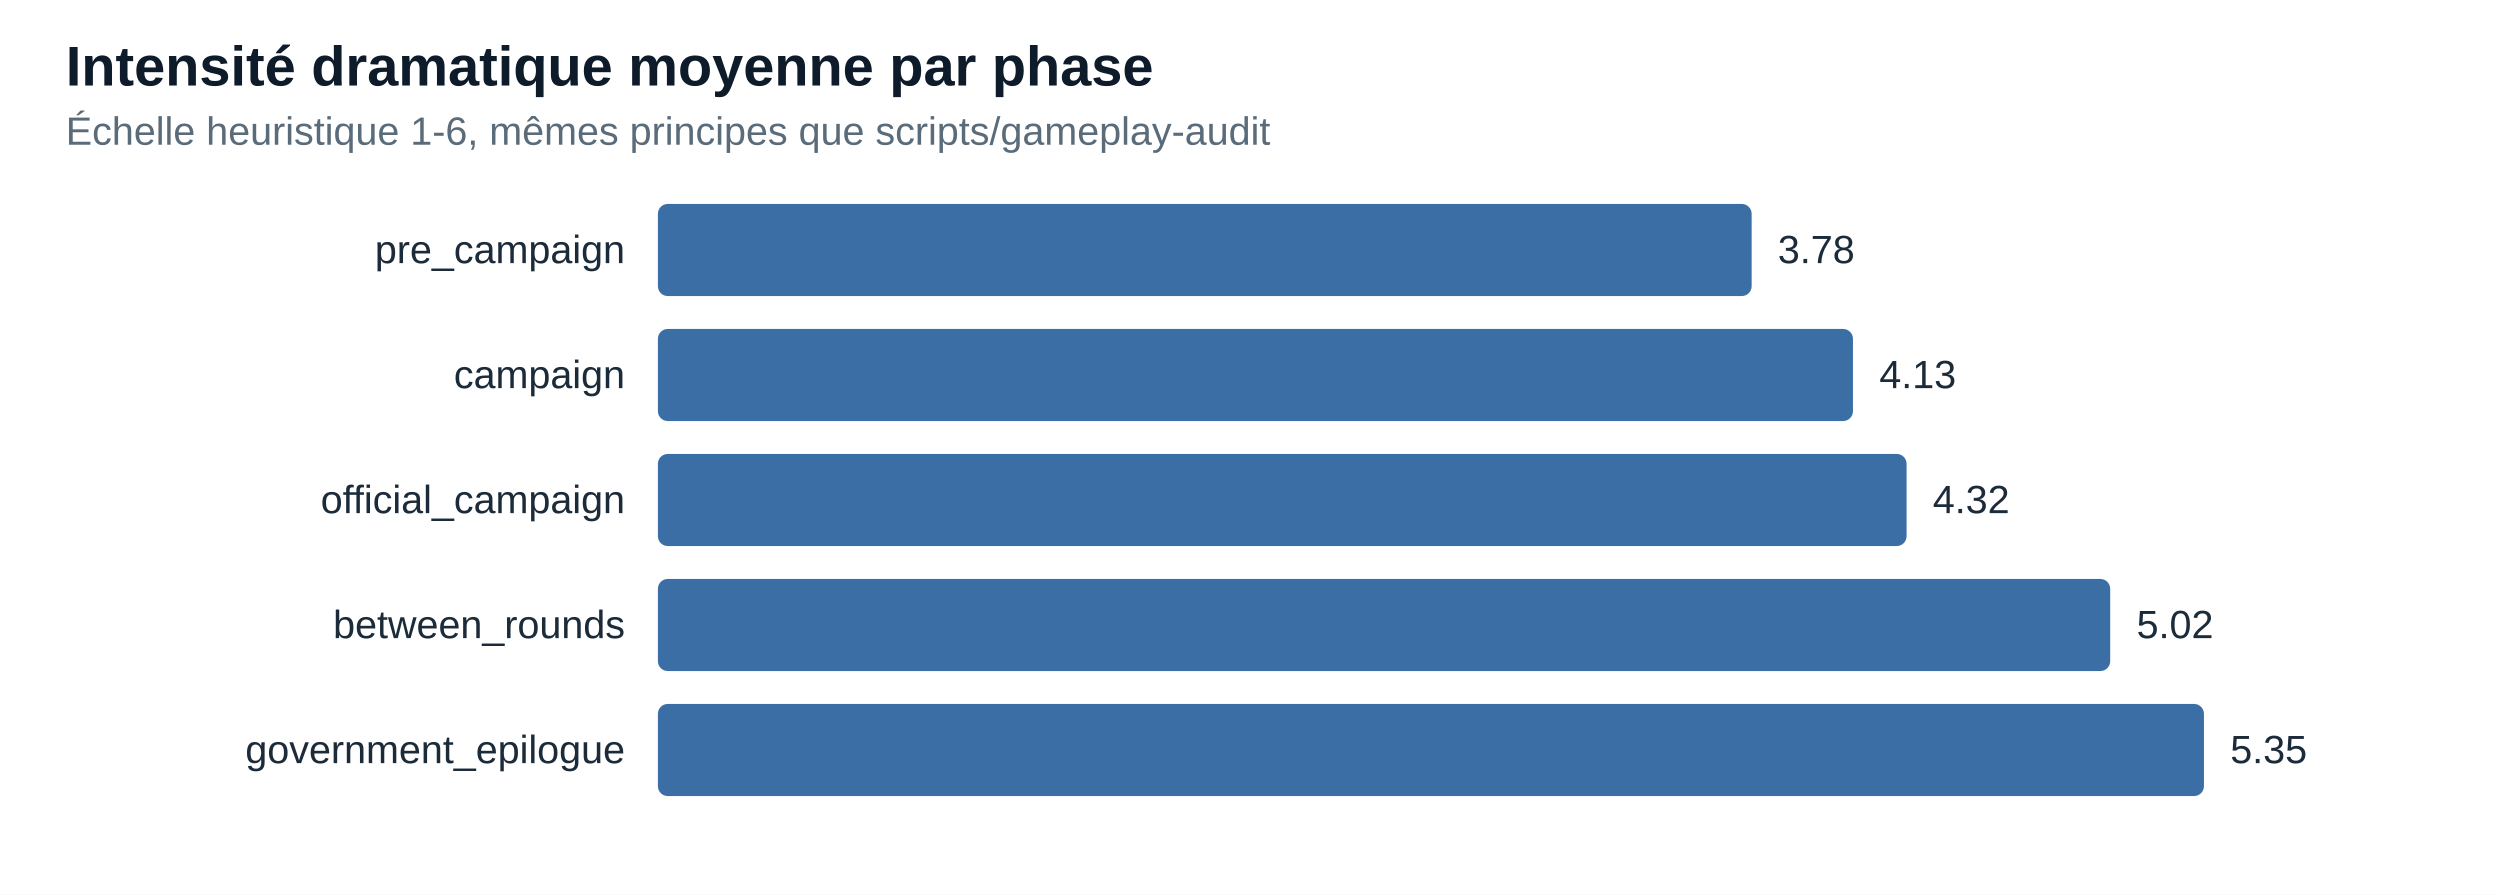
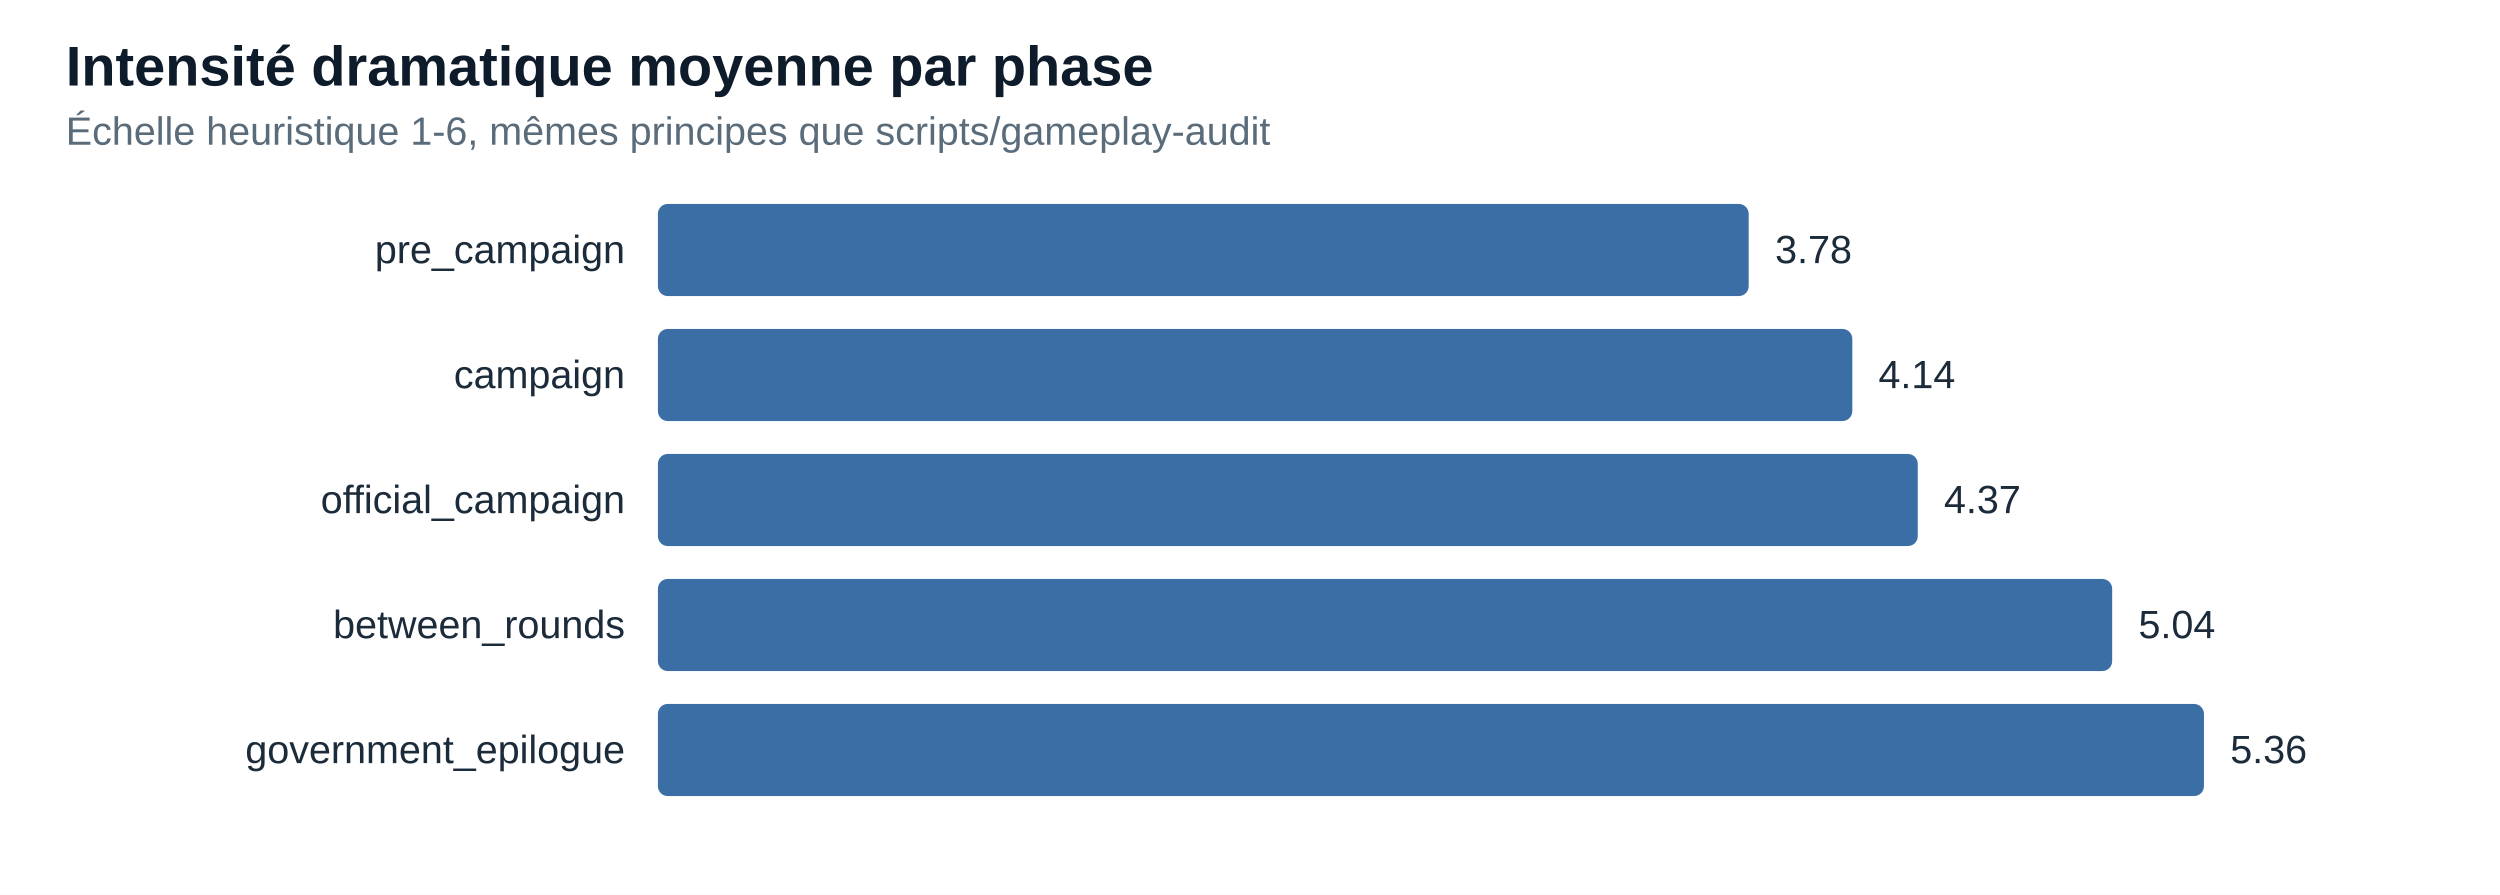
<svg xmlns="http://www.w3.org/2000/svg" width="760" height="272" viewBox="0 0 760 272">
  <rect width="760" height="272" fill="#ffffff" />
  <text x="20" y="26" font-size="17" font-weight="700" fill="#0d1b2a" style="font-family:Arial,Helvetica,sans-serif">Intensité dramatique moyenne par phase</text>
  <text x="20" y="44" font-size="12" fill="#5a6b7a" style="font-family:Arial,Helvetica,sans-serif">Échelle heuristique 1-6, mêmes principes que scripts/gameplay-audit</text>
  <text x="190" y="80" text-anchor="end" font-size="12" fill="#1c2b3a" style="font-family:Arial,Helvetica,sans-serif">pre_campaign</text>
-   <rect x="200" y="62" width="332.5" height="28" fill="#3b6ea5" rx="3" />
-   <text x="540.463" y="80" font-size="12" fill="#1c2b3a" style="font-family:Arial,Helvetica,sans-serif">3.78</text>
+   <rect x="200" y="62" width="331.6" height="28" fill="#3b6ea5" rx="3" />
+   <text x="539.641" y="80" font-size="12" fill="#1c2b3a" style="font-family:Arial,Helvetica,sans-serif">3.78</text>
  <text x="190" y="118" text-anchor="end" font-size="12" fill="#1c2b3a" style="font-family:Arial,Helvetica,sans-serif">campaign</text>
-   <rect x="200" y="100" width="363.3" height="28" fill="#3b6ea5" rx="3" />
-   <text x="571.31" y="118" font-size="12" fill="#1c2b3a" style="font-family:Arial,Helvetica,sans-serif">4.13</text>
+   <rect x="200" y="100" width="363.1" height="28" fill="#3b6ea5" rx="3" />
+   <text x="571.05" y="118" font-size="12" fill="#1c2b3a" style="font-family:Arial,Helvetica,sans-serif">4.14</text>
  <text x="190" y="156" text-anchor="end" font-size="12" fill="#1c2b3a" style="font-family:Arial,Helvetica,sans-serif">official_campaign</text>
-   <rect x="200" y="138" width="379.6" height="28" fill="#3b6ea5" rx="3" />
-   <text x="587.568" y="156" font-size="12" fill="#1c2b3a" style="font-family:Arial,Helvetica,sans-serif">4.32</text>
+   <rect x="200" y="138" width="383.0" height="28" fill="#3b6ea5" rx="3" />
+   <text x="590.966" y="156" font-size="12" fill="#1c2b3a" style="font-family:Arial,Helvetica,sans-serif">4.37</text>
  <text x="190" y="194" text-anchor="end" font-size="12" fill="#1c2b3a" style="font-family:Arial,Helvetica,sans-serif">between_rounds</text>
-   <rect x="200" y="176" width="441.5" height="28" fill="#3b6ea5" rx="3" />
-   <text x="649.526" y="194" font-size="12" fill="#1c2b3a" style="font-family:Arial,Helvetica,sans-serif">5.02</text>
+   <rect x="200" y="176" width="442.1" height="28" fill="#3b6ea5" rx="3" />
+   <text x="650.1" y="194" font-size="12" fill="#1c2b3a" style="font-family:Arial,Helvetica,sans-serif">5.04</text>
  <text x="190" y="232" text-anchor="end" font-size="12" fill="#1c2b3a" style="font-family:Arial,Helvetica,sans-serif">government_epilogue</text>
  <rect x="200" y="214" width="470.0" height="28" fill="#3b6ea5" rx="3" />
-   <text x="678" y="232" font-size="12" fill="#1c2b3a" style="font-family:Arial,Helvetica,sans-serif">5.35</text>
+   <text x="678" y="232" font-size="12" fill="#1c2b3a" style="font-family:Arial,Helvetica,sans-serif">5.36</text>
</svg>
